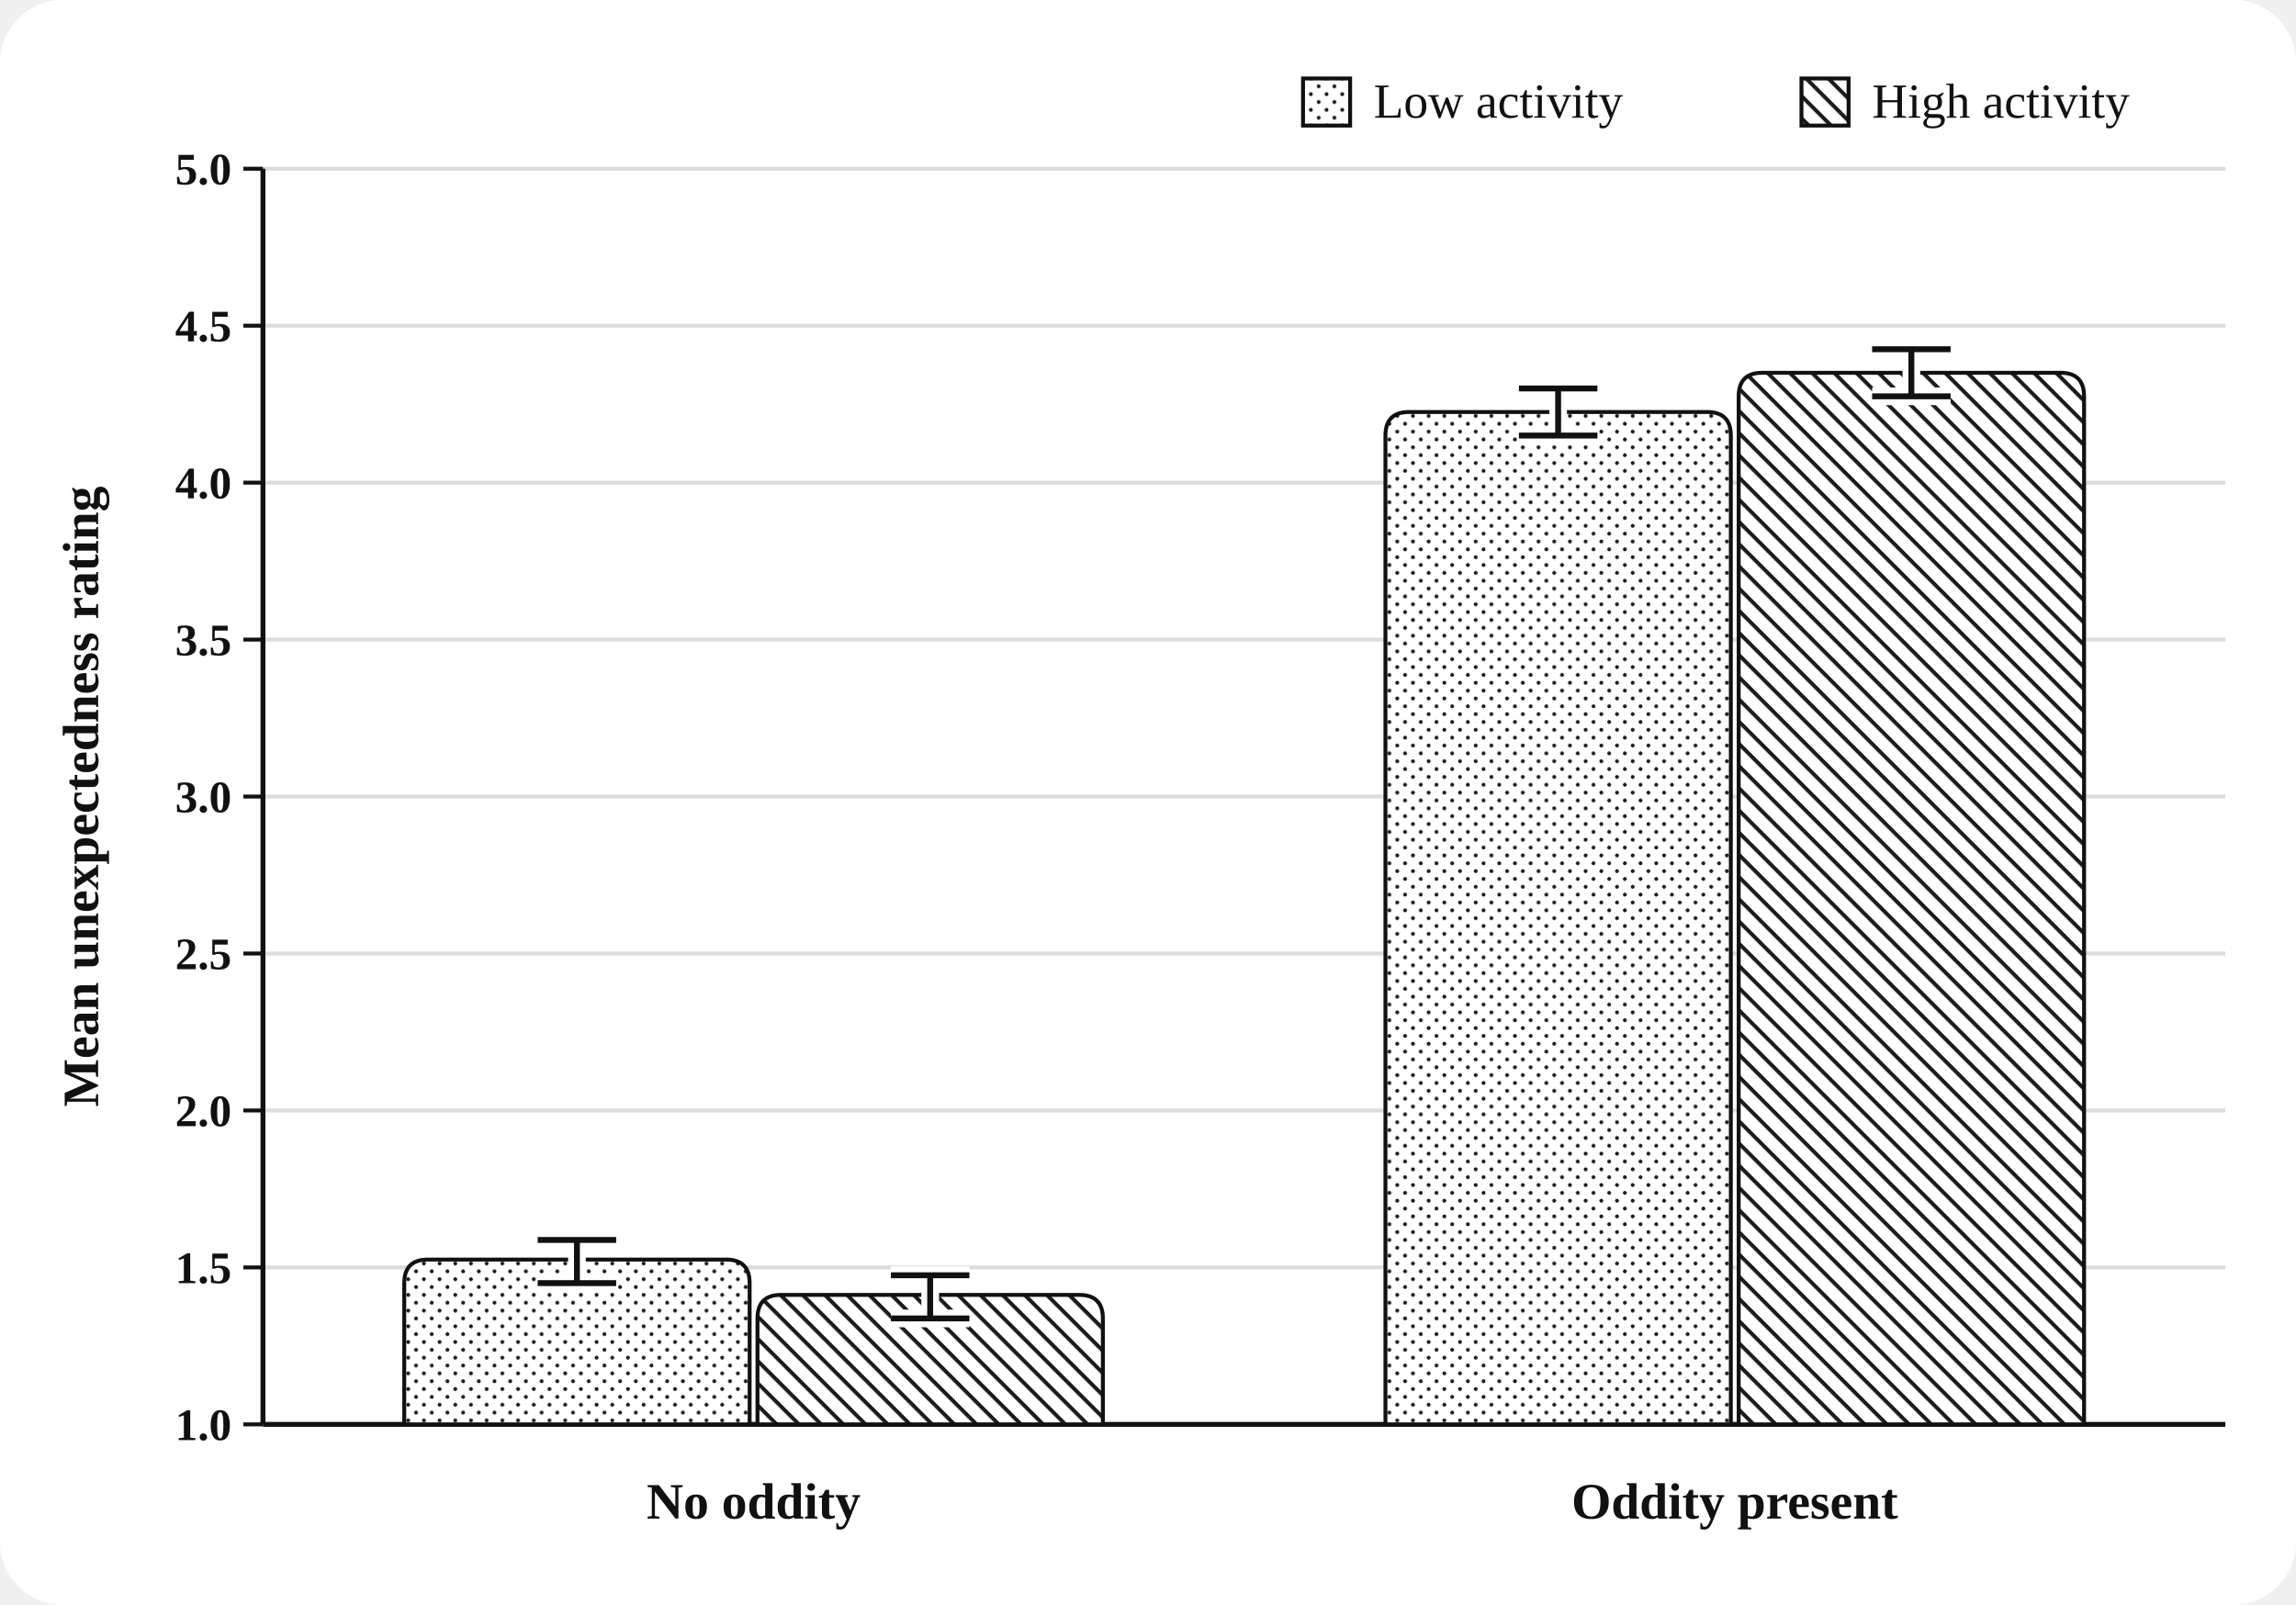
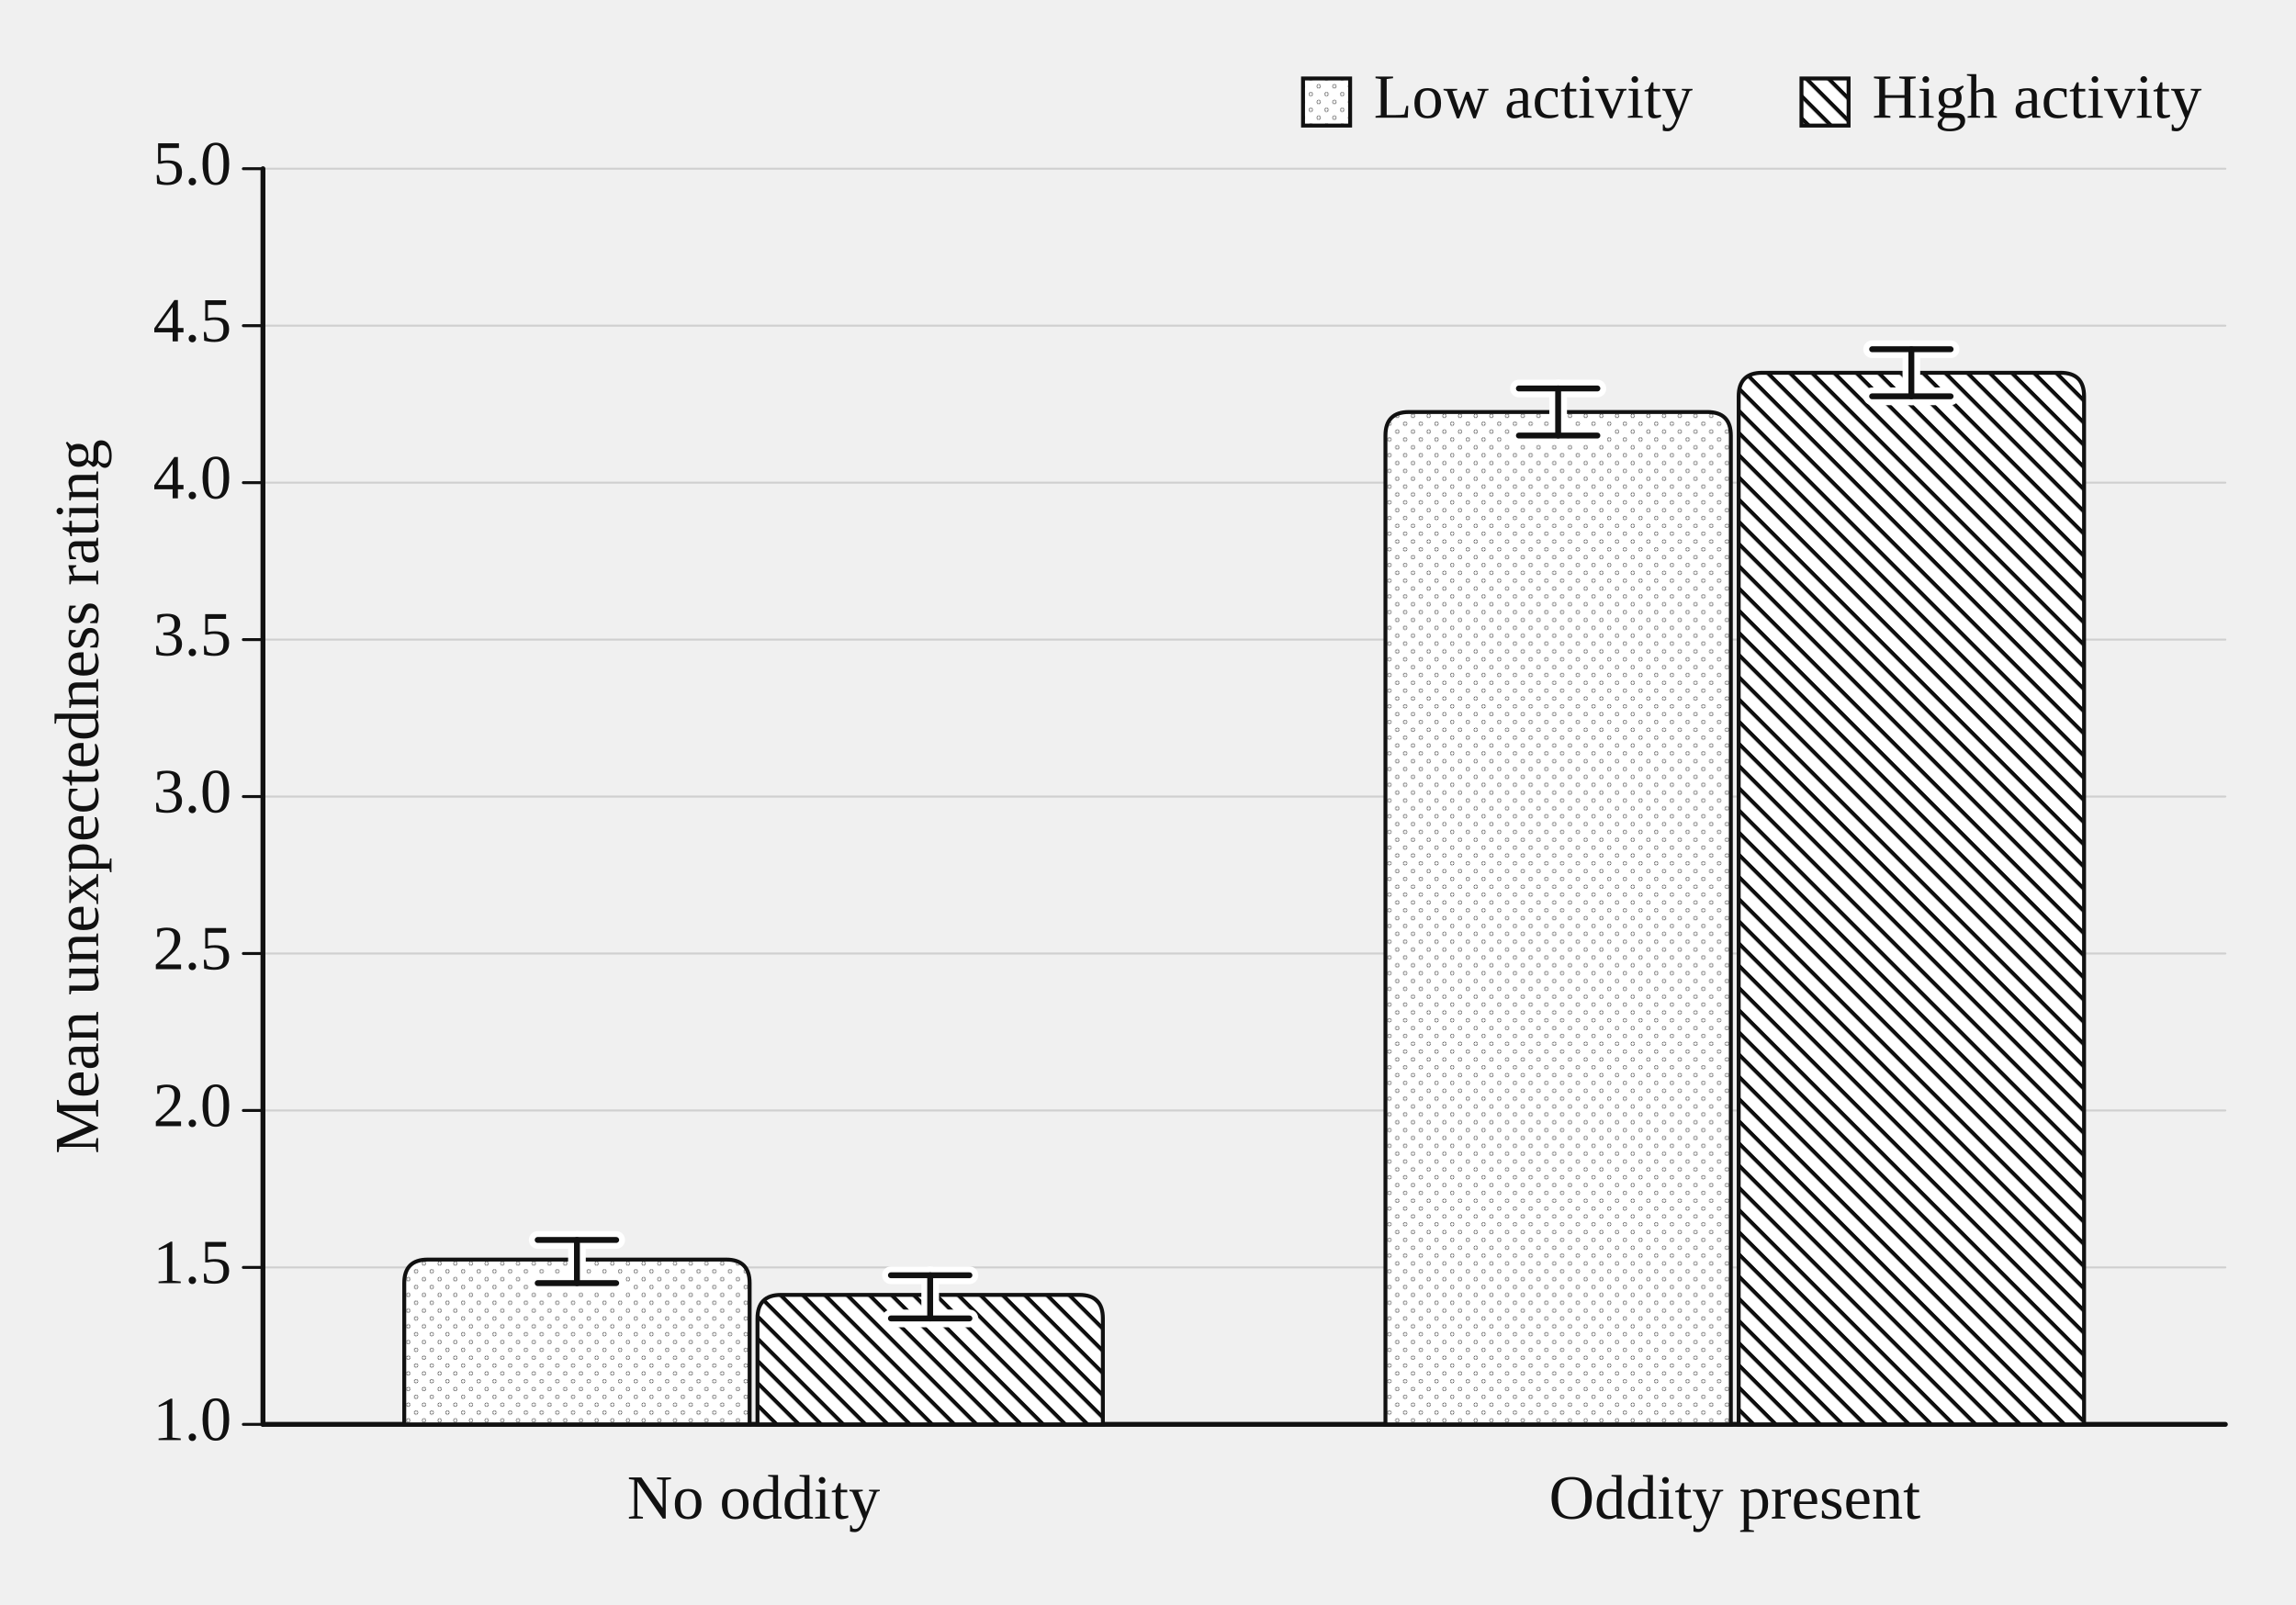
<svg xmlns="http://www.w3.org/2000/svg" viewBox="23 17 585 409" role="img" aria-labelledby="ttl dsc">
  <defs>
-     <pattern id="dots" width="4" height="4" patternUnits="userSpaceOnUse" fill="#202020">
-       <rect x="0" y="0" width="4" height="4" stroke="none" fill="#FFF" />
-       <circle cx="1" cy="1" r=".5" />
-       <circle cx="3" cy="3" r=".5" />
+     <pattern id="dots" width="4" height="4" patternUnits="userSpaceOnUse" stroke-width="0">
+       <rect x="0" y="0" width="4" height="4" />
+       <circle cx="1" cy="1" r=".01" stroke-width="1" />
+       <circle cx="3" cy="3" r=".01" stroke-width="1" />
    </pattern>
-     <pattern id="hatch" width="4" height="4" patternUnits="userSpaceOnUse" patternTransform="rotate(45)">
-       <rect x="0" y="0" width="4" height="4" stroke="none" fill="#FFF" />
-       <line x1="0" y1="0" x2="4" y2="0" stroke="#202020" stroke-width="2" />
+     <pattern id="hatch" width="4" height="4" patternUnits="userSpaceOnUse" patternTransform="rotate(45)" stroke-width="0">
+       <rect x="0" y="0" width="4" height="4" />
+       <line x1="0" y1="0" x2="4" y2="0" stroke-width="2" />
    </pattern>
  </defs>
  <style>
+         pattern line,
+         pattern circle { 
+             stroke: #111;
+         }
+         pattern rect {
+             fill: #FFF;
+         }
+         line.invert {
+             stroke: #FFF;
+         }
+ 
+         rect, line, polygon, path { stroke: #111; }
+         polygon, text { fill: #111; }
+ 
+         @media (prefers-color-scheme: dark) {
+             pattern line,
+             pattern circle { 
+                 stroke: #EEE;
+             }
+             pattern rect {
+                 fill: #111;
+             }
+             line.invert {
+                 stroke: #111;
+             }
+ 
+             rect, line, polygon, path { stroke: #ddd; }
+             polygon, text { fill: #ddd; }
+         }
+ 
        text {
            font-family: "Times New Roman", Times, serif;
-             fill: #111111;
+             font-size: 12pt;
        }
-         .axis_lbl { font-size: 11.5px; font-weight: 700; }
-         .cat_lbl { font-size: 13px; font-weight: 600; text-anchor: middle; }
-         .axis_title { font-size: 13px; font-weight: 600; text-anchor: middle; }
-         .legend_lbl { font-size: 12.5px; text-anchor: start; }
-         .grid { stroke: #111111; stroke-width: 1; opacity: 0.15; }
-         .axis_line { stroke: #111111; stroke-width: 1.25; }
-         .tick { stroke: #111111; stroke-width: 1; }
-         .bar_low { fill: url(#dots); stroke: #111111; stroke-width: 1; }
-         .bar_high { fill: url(#hatch); stroke: #111111; stroke-width: 1; }
-         .err_halo { stroke: #ffffff; stroke-width: 4.5; }
-         .err { stroke: #111111; stroke-width: 1.5; }
+         line {
+             stroke-linecap: round;
+             stroke-linejoin: miter;
+         }
+         .italic { font-style: italic; }
+         .bold { font-weight: bold; }
+         .left { text-anchor: start; }
+         .right { text-anchor: end; }
+         .center { text-anchor: middle; }
+         .small { font-size: 9pt; }
+         .bg { fill: transparent; }
+ 
+         .thick { stroke-width: 1.25; }
+         .thin { stroke-width: 0.75; }
+ 
+         .bar1 { fill: url(#dots); }
+         .bar2 { fill: url(#hatch); }
+         .grid { stroke-width: .5; opacity: 0.15; }
+         .axis { stroke-width: 1.25; }
+         .tick { stroke-width: .75; }
+         .err_halo { stroke-width: 4.5; }
+         .err_line { stroke-width: 1.5; }
    </style>
-   <rect x="23" y="17" width="585" height="409" rx="16" fill="#ffffff" />
+   <rect x="23" y="17" width="585" height="409" rx="16" class="bg" stroke-width="0.001" />
  <line x1="90" y1="340" x2="590" y2="340" class="grid" />
  <line x1="90" y1="300" x2="590" y2="300" class="grid" />
  <line x1="90" y1="260" x2="590" y2="260" class="grid" />
  <line x1="90" y1="220" x2="590" y2="220" class="grid" />
  <line x1="90" y1="180" x2="590" y2="180" class="grid" />
  <line x1="90" y1="140" x2="590" y2="140" class="grid" />
  <line x1="90" y1="100" x2="590" y2="100" class="grid" />
  <line x1="90" y1="60" x2="590" y2="60" class="grid" />
-   <line x1="90" y1="60" x2="90" y2="380" class="axis_line" />
-   <line x1="90" y1="380" x2="590" y2="380" class="axis_line" />
+   <line x1="90" y1="60" x2="90" y2="380" class="axis" />
+   <line x1="90" y1="380" x2="590" y2="380" class="axis" />
  <line x1="85" y1="380" x2="90" y2="380" class="tick" />
-   <text x="82" y="384" class="axis_lbl" text-anchor="end">1.0</text>
  <line x1="85" y1="340" x2="90" y2="340" class="tick" />
-   <text x="82" y="344" class="axis_lbl" text-anchor="end">1.5</text>
  <line x1="85" y1="300" x2="90" y2="300" class="tick" />
-   <text x="82" y="304" class="axis_lbl" text-anchor="end">2.0</text>
  <line x1="85" y1="260" x2="90" y2="260" class="tick" />
-   <text x="82" y="264" class="axis_lbl" text-anchor="end">2.5</text>
  <line x1="85" y1="220" x2="90" y2="220" class="tick" />
-   <text x="82" y="224" class="axis_lbl" text-anchor="end">3.0</text>
  <line x1="85" y1="180" x2="90" y2="180" class="tick" />
-   <text x="82" y="184" class="axis_lbl" text-anchor="end">3.5</text>
  <line x1="85" y1="140" x2="90" y2="140" class="tick" />
-   <text x="82" y="144" class="axis_lbl" text-anchor="end">4.0</text>
  <line x1="85" y1="100" x2="90" y2="100" class="tick" />
-   <text x="82" y="104" class="axis_lbl" text-anchor="end">4.5</text>
  <line x1="85" y1="60" x2="90" y2="60" class="tick" />
-   <text x="82" y="64" class="axis_lbl" text-anchor="end">5.0</text>
-   <text class="axis_title" transform="rotate(-90 48 220)" x="48" y="220">Mean unexpectedness rating</text>
-   <path d="M126,380 L126,344 Q126,338 132,338 L208,338 Q214,338 214,344 L214,380 Z" class="bar_low" />
-   <path d="M216,380 L216,353 Q216,347 222,347 L298,347 Q304,347 304,353 L304,380 Z" class="bar_high" />
-   <path d="M376,380 L376,128 Q376,122 382,122 L458,122 Q464,122 464,128 L464,380 Z" class="bar_low" />
-   <path d="M466,380 L466,118 Q466,112 472,112 L548,112 Q554,112 554,118 L554,380 Z" class="bar_high" />
-   <line x1="170" y1="344" x2="170" y2="333" class="err_halo" />
-   <line x1="160" y1="344" x2="180" y2="344" class="err_halo" />
-   <line x1="160" y1="333" x2="180" y2="333" class="err_halo" />
-   <line x1="170" y1="344" x2="170" y2="333" class="err" />
-   <line x1="160" y1="344" x2="180" y2="344" class="err" />
-   <line x1="160" y1="333" x2="180" y2="333" class="err" />
-   <line x1="260" y1="353" x2="260" y2="342" class="err_halo" />
-   <line x1="250" y1="353" x2="270" y2="353" class="err_halo" />
-   <line x1="250" y1="342" x2="270" y2="342" class="err_halo" />
-   <line x1="260" y1="353" x2="260" y2="342" class="err" />
-   <line x1="250" y1="353" x2="270" y2="353" class="err" />
-   <line x1="250" y1="342" x2="270" y2="342" class="err" />
-   <line x1="420" y1="128" x2="420" y2="116" class="err_halo" />
-   <line x1="410" y1="128" x2="430" y2="128" class="err_halo" />
-   <line x1="410" y1="116" x2="430" y2="116" class="err_halo" />
-   <line x1="420" y1="128" x2="420" y2="116" class="err" />
-   <line x1="410" y1="128" x2="430" y2="128" class="err" />
-   <line x1="410" y1="116" x2="430" y2="116" class="err" />
-   <line x1="510" y1="118" x2="510" y2="106" class="err_halo" />
-   <line x1="500" y1="118" x2="520" y2="118" class="err_halo" />
-   <line x1="500" y1="106" x2="520" y2="106" class="err_halo" />
-   <line x1="510" y1="118" x2="510" y2="106" class="err" />
-   <line x1="500" y1="118" x2="520" y2="118" class="err" />
-   <line x1="500" y1="106" x2="520" y2="106" class="err" />
-   <text x="215" y="404" class="cat_lbl">No oddity</text>
-   <text x="465" y="404" class="cat_lbl">Oddity present</text>
-   <rect x="355" y="37" width="12" height="12" class="bar_low" />
-   <text x="373" y="47" class="legend_lbl">Low activity</text>
-   <rect x="482" y="37" width="12" height="12" class="bar_high" />
-   <text x="500" y="47" class="legend_lbl">High activity</text>
+   <text x="82" y="384" class="right">1.0</text>
+   <text x="82" y="344" class="right">1.5</text>
+   <text x="82" y="304" class="right">2.0</text>
+   <text x="82" y="264" class="right">2.5</text>
+   <text x="82" y="224" class="right">3.0</text>
+   <text x="82" y="184" class="right">3.5</text>
+   <text x="82" y="144" class="right">4.0</text>
+   <text x="82" y="104" class="right">4.5</text>
+   <text x="82" y="64" class="right">5.0</text>
+   <text class="center" transform="rotate(-90 48 220)" x="48" y="220">Mean unexpectedness rating</text>
+   <path d="M126,380 L126,344 Q126,338 132,338 L208,338 Q214,338 214,344 L214,380 Z" class="bar1" />
+   <path d="M216,380 L216,353 Q216,347 222,347 L298,347 Q304,347 304,353 L304,380 Z" class="bar2" />
+   <path d="M376,380 L376,128 Q376,122 382,122 L458,122 Q464,122 464,128 L464,380 Z" class="bar1" />
+   <path d="M466,380 L466,118 Q466,112 472,112 L548,112 Q554,112 554,118 L554,380 Z" class="bar2" />
+   <line x1="170" y1="344" x2="170" y2="333" class="err_halo invert" />
+   <line x1="160" y1="344" x2="180" y2="344" class="err_halo invert" />
+   <line x1="160" y1="333" x2="180" y2="333" class="err_halo invert" />
+   <line x1="170" y1="344" x2="170" y2="333" class="err_line" />
+   <line x1="160" y1="344" x2="180" y2="344" class="err_line" />
+   <line x1="160" y1="333" x2="180" y2="333" class="err_line" />
+   <line x1="260" y1="353" x2="260" y2="342" class="err_halo invert" />
+   <line x1="250" y1="353" x2="270" y2="353" class="err_halo invert" />
+   <line x1="250" y1="342" x2="270" y2="342" class="err_halo invert" />
+   <line x1="260" y1="353" x2="260" y2="342" class="err_line" />
+   <line x1="250" y1="353" x2="270" y2="353" class="err_line" />
+   <line x1="250" y1="342" x2="270" y2="342" class="err_line" />
+   <line x1="420" y1="128" x2="420" y2="116" class="err_halo invert" />
+   <line x1="410" y1="128" x2="430" y2="128" class="err_halo invert" />
+   <line x1="410" y1="116" x2="430" y2="116" class="err_halo invert" />
+   <line x1="420" y1="128" x2="420" y2="116" class="err_line" />
+   <line x1="410" y1="128" x2="430" y2="128" class="err_line" />
+   <line x1="410" y1="116" x2="430" y2="116" class="err_line" />
+   <line x1="510" y1="118" x2="510" y2="106" class="err_halo invert" />
+   <line x1="500" y1="118" x2="520" y2="118" class="err_halo invert" />
+   <line x1="500" y1="106" x2="520" y2="106" class="err_halo invert" />
+   <line x1="510" y1="118" x2="510" y2="106" class="err_line" />
+   <line x1="500" y1="118" x2="520" y2="118" class="err_line" />
+   <line x1="500" y1="106" x2="520" y2="106" class="err_line" />
+   <text x="215" y="404" class="center">No oddity</text>
+   <text x="465" y="404" class="center">Oddity present</text>
+   <rect x="355" y="37" width="12" height="12" class="bar1" />
+   <text x="373" y="47" class="left">Low activity</text>
+   <rect x="482" y="37" width="12" height="12" class="bar2" />
+   <text x="500" y="47" class="left">High activity</text>
</svg>
